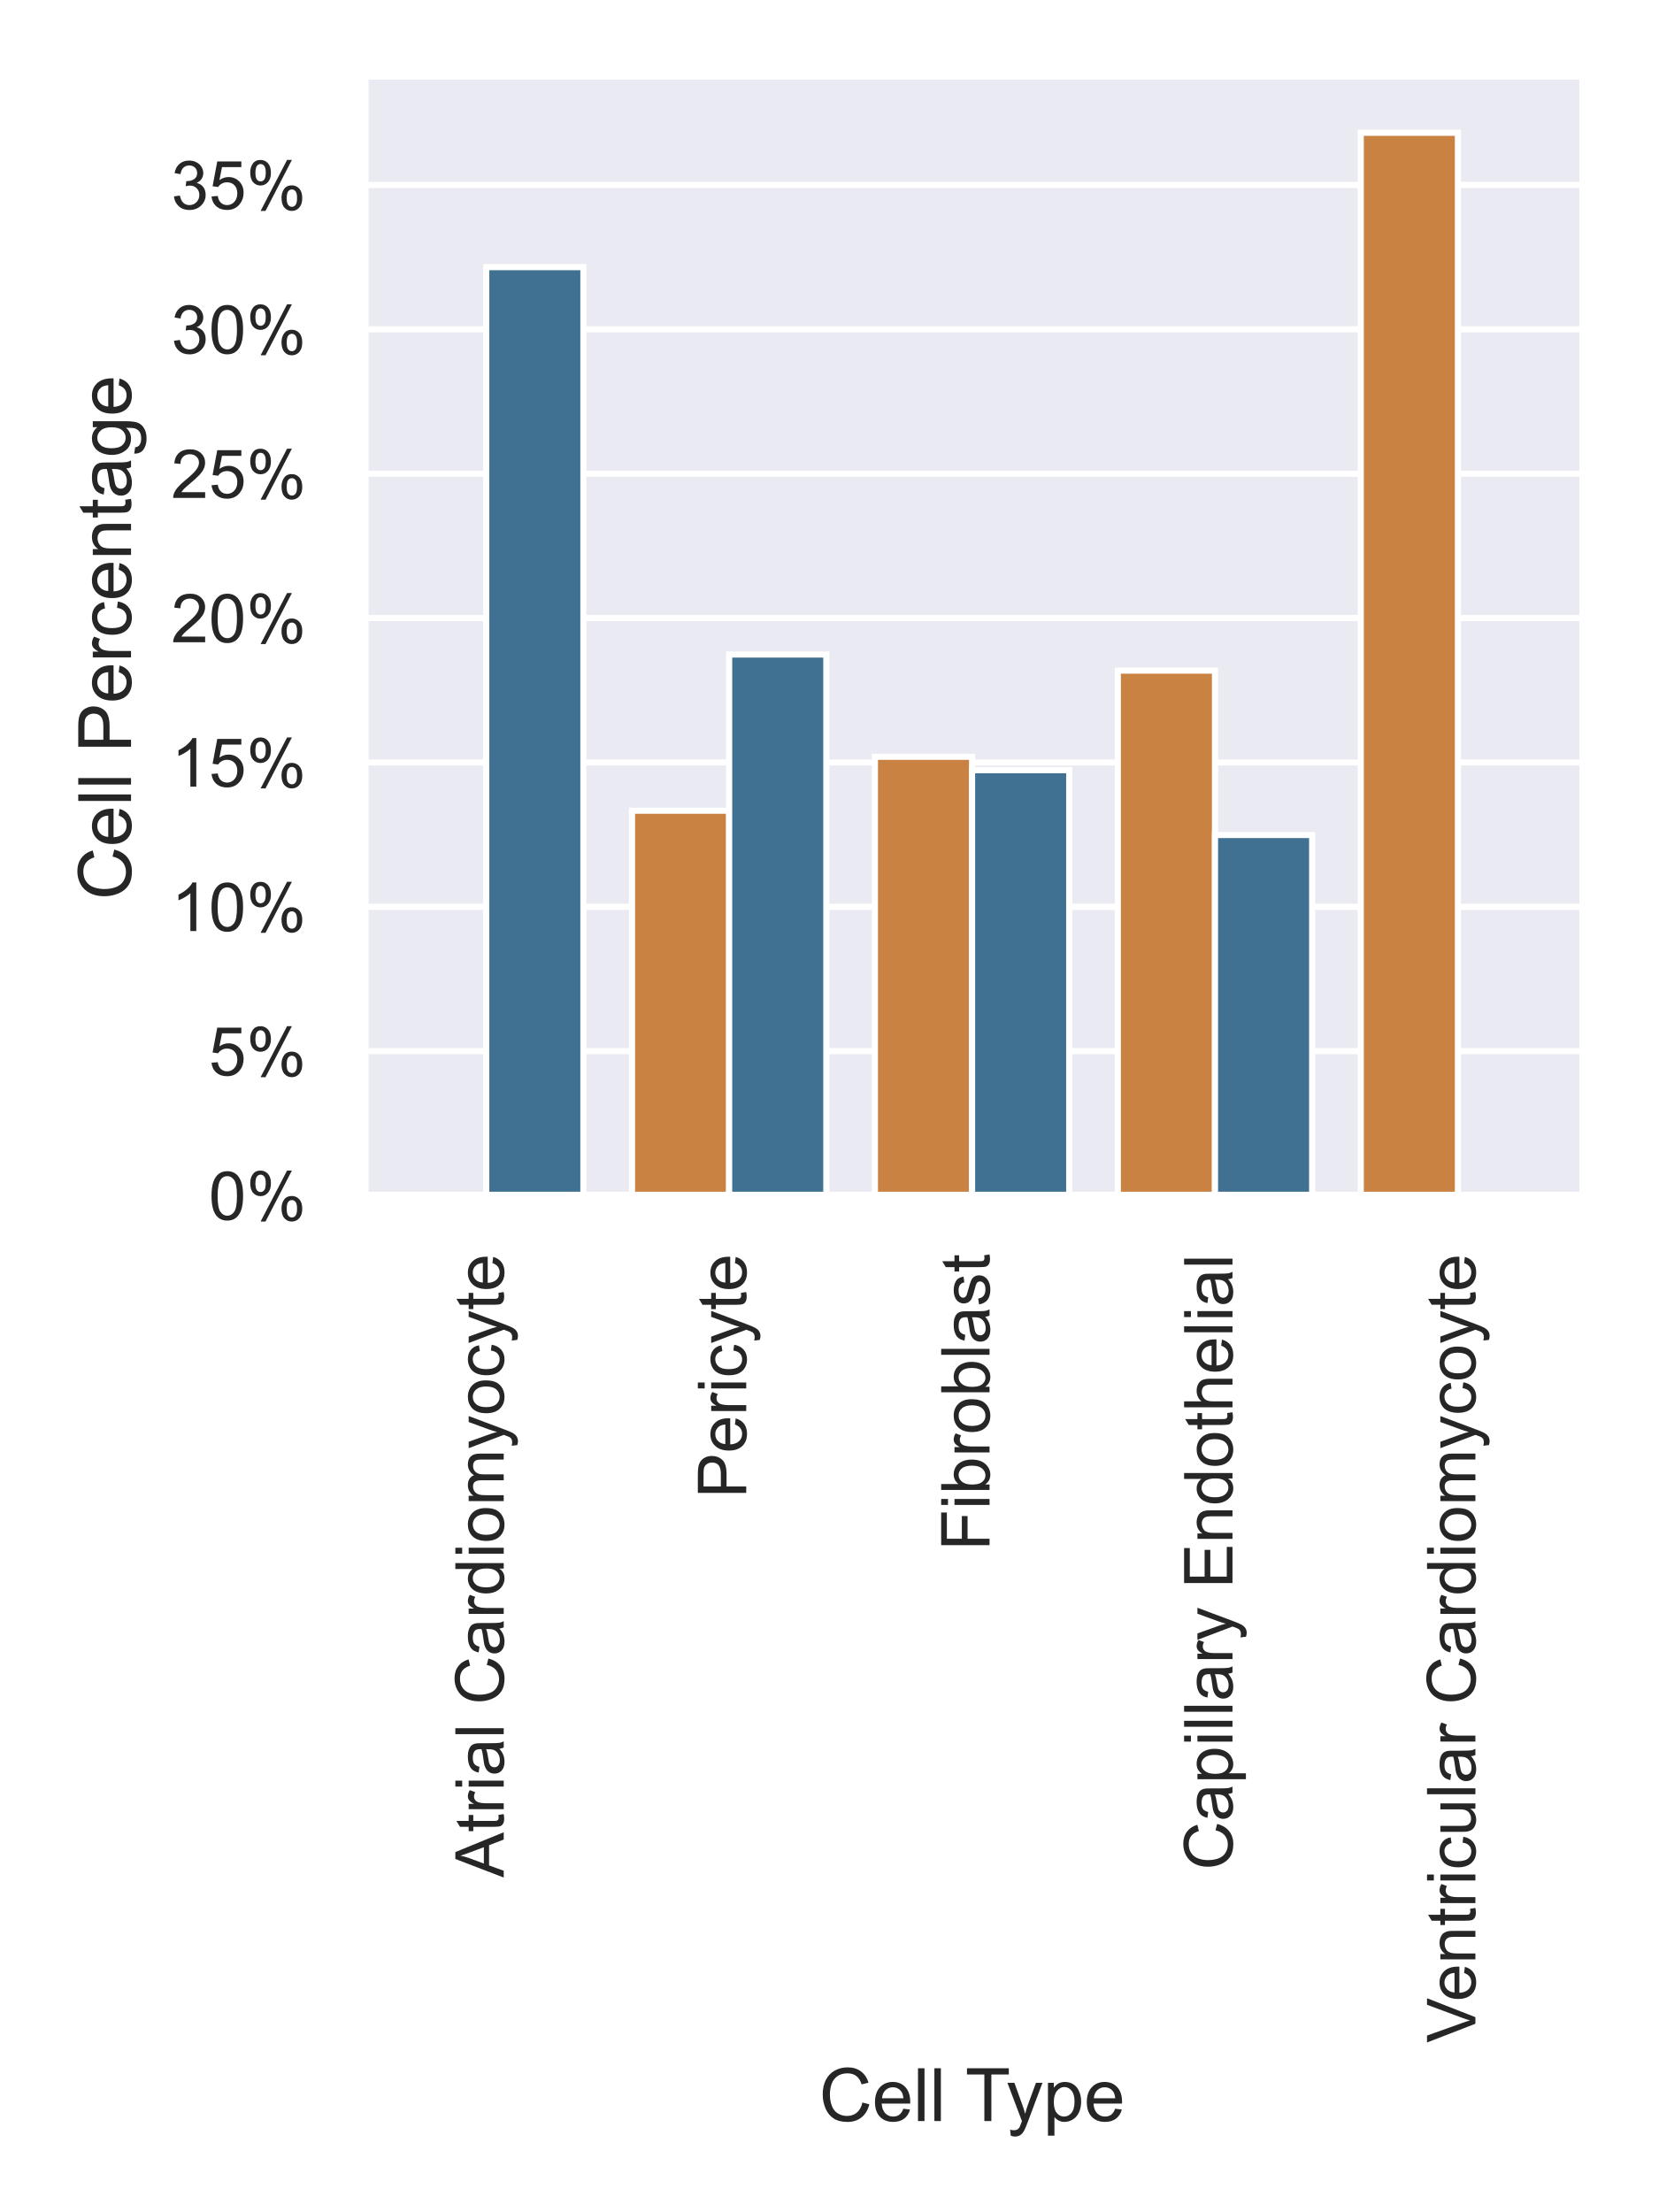
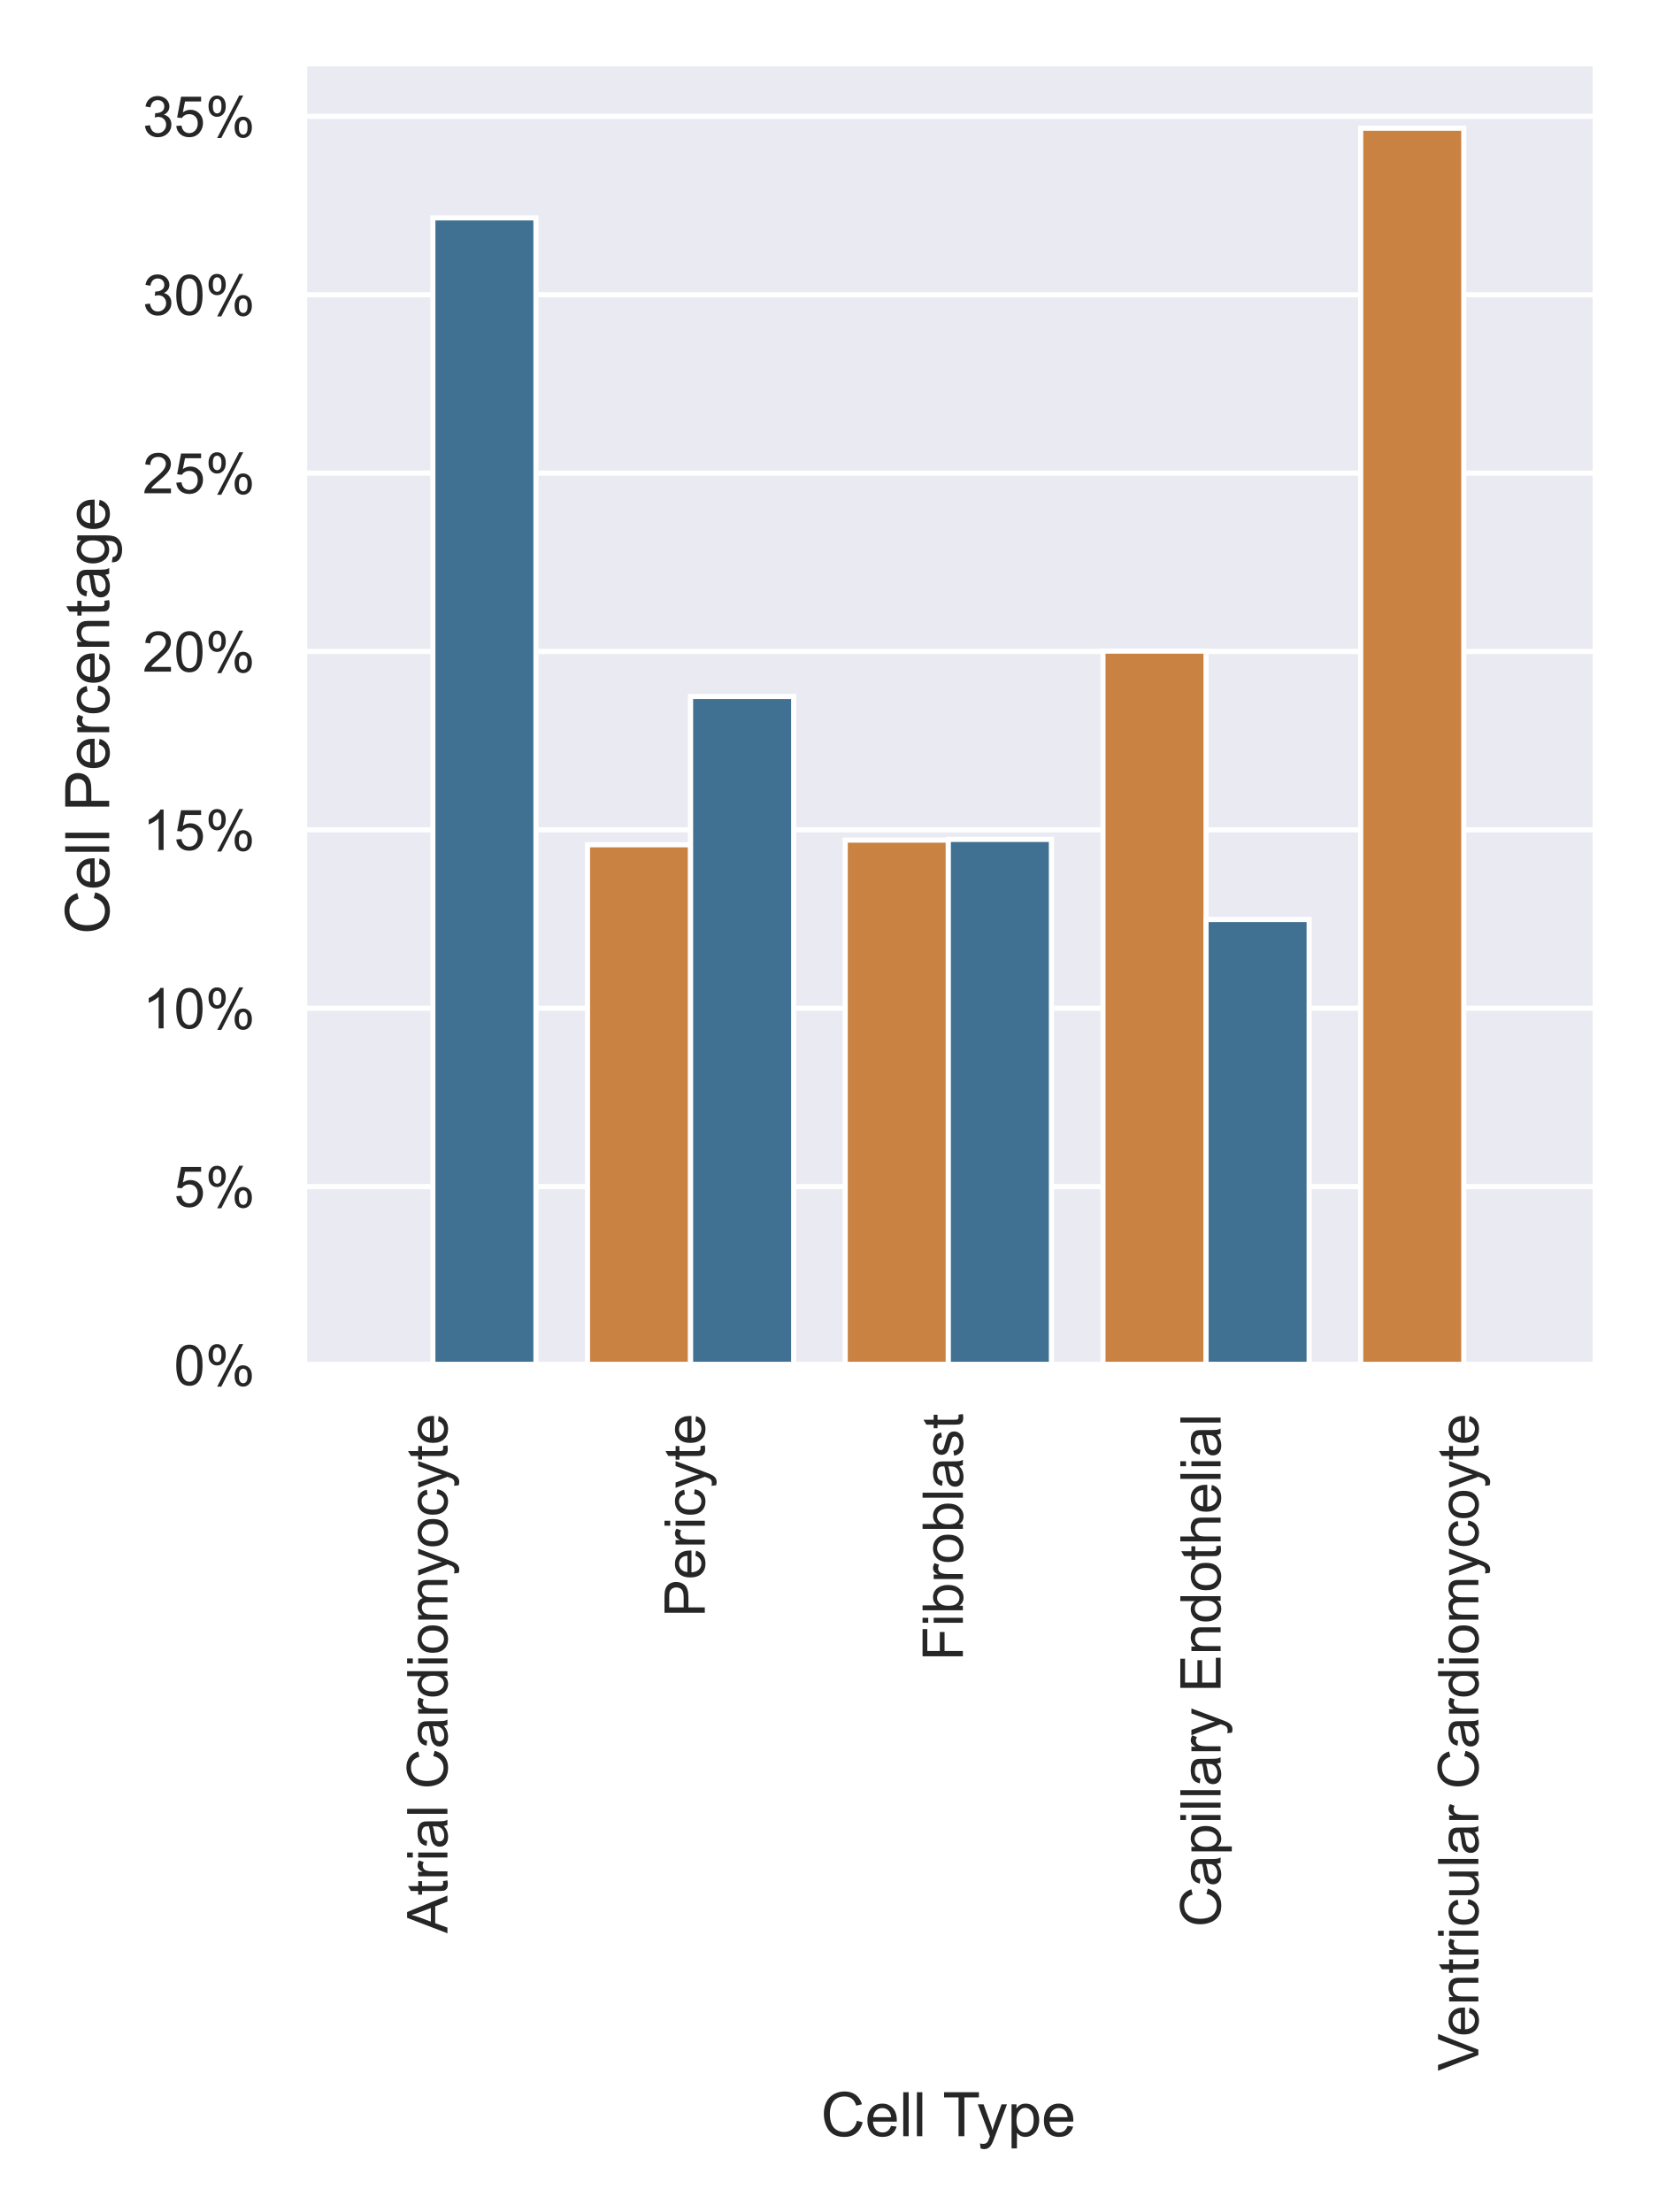
- <svg xmlns="http://www.w3.org/2000/svg" xmlns:xlink="http://www.w3.org/1999/xlink" width="270pt" height="360pt" viewBox="0 0 270 360" version="1.1">
+ <svg xmlns="http://www.w3.org/2000/svg" xmlns:xlink="http://www.w3.org/1999/xlink" width="324pt" height="432pt" viewBox="0 0 324 432" version="1.1">
  <defs>
    <style type="text/css">*{stroke-linejoin: round; stroke-linecap: butt}</style>
  </defs>
  <g id="figure_1">
    <g id="patch_1">
-       <path d="M 0 360  L 270 360  L 270 0  L 0 0  z " style="fill: #ffffff" />
+       <path d="M 0 432  L 324 432  L 324 0  L 0 0  z " style="fill: #ffffff" />
    </g>
    <g id="axes_1">
      <g id="patch_2">
-         <path d="M 59.366 194.58  L 257.04 194.58  L 257.04 12.96  L 59.366 12.96  z " style="fill: #eaeaf2" />
+         <path d="M 59.366 266.58  L 311.04 266.58  L 311.04 12.96  L 59.366 12.96  z " style="fill: #eaeaf2" />
      </g>
      <g id="matplotlib.axis_1">
        <g id="xtick_1">
          <g id="text_1">
-             <g style="fill: #262626" transform="translate(81.97988 305.5516) rotate(-90) scale(0.11 -0.11)">
+             <g style="fill: #262626" transform="translate(87.37987 377.5516) rotate(-90) scale(0.11 -0.11)">
              <defs>
                <path id="ArialMT-41" d="M -9 0  L 1750 4581  L 2403 4581  L 4278 0  L 3588 0  L 3053 1388  L 1138 1388  L 634 0  L -9 0  z M 1313 1881  L 2866 1881  L 2388 3150  Q 2169 3728 2063 4100  Q 1975 3659 1816 3225  L 1313 1881  z " transform="scale(0.015625)" />
                <path id="ArialMT-74" d="M 1650 503  L 1731 6  Q 1494 -44 1306 -44  Q 1000 -44 831 53  Q 663 150 594 308  Q 525 466 525 972  L 525 2881  L 113 2881  L 113 3319  L 525 3319  L 525 4141  L 1084 4478  L 1084 3319  L 1650 3319  L 1650 2881  L 1084 2881  L 1084 941  Q 1084 700 1114 631  Q 1144 563 1211 522  Q 1278 481 1403 481  Q 1497 481 1650 503  z " transform="scale(0.015625)" />
                <path id="ArialMT-72" d="M 416 0  L 416 3319  L 922 3319  L 922 2816  Q 1116 3169 1280 3281  Q 1444 3394 1641 3394  Q 1925 3394 2219 3213  L 2025 2691  Q 1819 2813 1613 2813  Q 1428 2813 1281 2702  Q 1134 2591 1072 2394  Q 978 2094 978 1738  L 978 0  L 416 0  z " transform="scale(0.015625)" />
                <path id="ArialMT-69" d="M 425 3934  L 425 4581  L 988 4581  L 988 3934  L 425 3934  z M 425 0  L 425 3319  L 988 3319  L 988 0  L 425 0  z " transform="scale(0.015625)" />
                <path id="ArialMT-61" d="M 2588 409  Q 2275 144 1986 34  Q 1697 -75 1366 -75  Q 819 -75 525 192  Q 231 459 231 875  Q 231 1119 342 1320  Q 453 1522 633 1644  Q 813 1766 1038 1828  Q 1203 1872 1538 1913  Q 2219 1994 2541 2106  Q 2544 2222 2544 2253  Q 2544 2597 2384 2738  Q 2169 2928 1744 2928  Q 1347 2928 1158 2789  Q 969 2650 878 2297  L 328 2372  Q 403 2725 575 2942  Q 747 3159 1072 3276  Q 1397 3394 1825 3394  Q 2250 3394 2515 3294  Q 2781 3194 2906 3042  Q 3031 2891 3081 2659  Q 3109 2516 3109 2141  L 3109 1391  Q 3109 606 3145 398  Q 3181 191 3288 0  L 2700 0  Q 2613 175 2588 409  z M 2541 1666  Q 2234 1541 1622 1453  Q 1275 1403 1131 1340  Q 988 1278 909 1158  Q 831 1038 831 891  Q 831 666 1001 516  Q 1172 366 1500 366  Q 1825 366 2078 508  Q 2331 650 2450 897  Q 2541 1088 2541 1459  L 2541 1666  z " transform="scale(0.015625)" />
                <path id="ArialMT-6c" d="M 409 0  L 409 4581  L 972 4581  L 972 0  L 409 0  z " transform="scale(0.015625)" />
                <path id="ArialMT-20" transform="scale(0.015625)" />
                <path id="ArialMT-43" d="M 3763 1606  L 4369 1453  Q 4178 706 3683 314  Q 3188 -78 2472 -78  Q 1731 -78 1267 223  Q 803 525 561 1097  Q 319 1669 319 2325  Q 319 3041 592 3573  Q 866 4106 1370 4382  Q 1875 4659 2481 4659  Q 3169 4659 3637 4309  Q 4106 3959 4291 3325  L 3694 3184  Q 3534 3684 3231 3912  Q 2928 4141 2469 4141  Q 1941 4141 1586 3887  Q 1231 3634 1087 3207  Q 944 2781 944 2328  Q 944 1744 1114 1308  Q 1284 872 1643 656  Q 2003 441 2422 441  Q 2931 441 3284 734  Q 3638 1028 3763 1606  z " transform="scale(0.015625)" />
                <path id="ArialMT-64" d="M 2575 0  L 2575 419  Q 2259 -75 1647 -75  Q 1250 -75 917 144  Q 584 363 401 755  Q 219 1147 219 1656  Q 219 2153 384 2558  Q 550 2963 881 3178  Q 1213 3394 1622 3394  Q 1922 3394 2156 3267  Q 2391 3141 2538 2938  L 2538 4581  L 3097 4581  L 3097 0  L 2575 0  z M 797 1656  Q 797 1019 1065 703  Q 1334 388 1700 388  Q 2069 388 2326 689  Q 2584 991 2584 1609  Q 2584 2291 2321 2609  Q 2059 2928 1675 2928  Q 1300 2928 1048 2622  Q 797 2316 797 1656  z " transform="scale(0.015625)" />
                <path id="ArialMT-6f" d="M 213 1659  Q 213 2581 725 3025  Q 1153 3394 1769 3394  Q 2453 3394 2887 2945  Q 3322 2497 3322 1706  Q 3322 1066 3130 698  Q 2938 331 2570 128  Q 2203 -75 1769 -75  Q 1072 -75 642 372  Q 213 819 213 1659  z M 791 1659  Q 791 1022 1069 705  Q 1347 388 1769 388  Q 2188 388 2466 706  Q 2744 1025 2744 1678  Q 2744 2294 2464 2611  Q 2184 2928 1769 2928  Q 1347 2928 1069 2612  Q 791 2297 791 1659  z " transform="scale(0.015625)" />
                <path id="ArialMT-6d" d="M 422 0  L 422 3319  L 925 3319  L 925 2853  Q 1081 3097 1340 3245  Q 1600 3394 1931 3394  Q 2300 3394 2536 3241  Q 2772 3088 2869 2813  Q 3263 3394 3894 3394  Q 4388 3394 4653 3120  Q 4919 2847 4919 2278  L 4919 0  L 4359 0  L 4359 2091  Q 4359 2428 4304 2576  Q 4250 2725 4106 2815  Q 3963 2906 3769 2906  Q 3419 2906 3187 2673  Q 2956 2441 2956 1928  L 2956 0  L 2394 0  L 2394 2156  Q 2394 2531 2256 2718  Q 2119 2906 1806 2906  Q 1569 2906 1367 2781  Q 1166 2656 1075 2415  Q 984 2175 984 1722  L 984 0  L 422 0  z " transform="scale(0.015625)" />
                <path id="ArialMT-79" d="M 397 -1278  L 334 -750  Q 519 -800 656 -800  Q 844 -800 956 -737  Q 1069 -675 1141 -563  Q 1194 -478 1313 -144  Q 1328 -97 1363 -6  L 103 3319  L 709 3319  L 1400 1397  Q 1534 1031 1641 628  Q 1738 1016 1872 1384  L 2581 3319  L 3144 3319  L 1881 -56  Q 1678 -603 1566 -809  Q 1416 -1088 1222 -1217  Q 1028 -1347 759 -1347  Q 597 -1347 397 -1278  z " transform="scale(0.015625)" />
                <path id="ArialMT-63" d="M 2588 1216  L 3141 1144  Q 3050 572 2676 248  Q 2303 -75 1759 -75  Q 1078 -75 664 370  Q 250 816 250 1647  Q 250 2184 428 2587  Q 606 2991 970 3192  Q 1334 3394 1763 3394  Q 2303 3394 2647 3120  Q 2991 2847 3088 2344  L 2541 2259  Q 2463 2594 2264 2762  Q 2066 2931 1784 2931  Q 1359 2931 1093 2626  Q 828 2322 828 1663  Q 828 994 1084 691  Q 1341 388 1753 388  Q 2084 388 2306 591  Q 2528 794 2588 1216  z " transform="scale(0.015625)" />
                <path id="ArialMT-65" d="M 2694 1069  L 3275 997  Q 3138 488 2766 206  Q 2394 -75 1816 -75  Q 1088 -75 661 373  Q 234 822 234 1631  Q 234 2469 665 2931  Q 1097 3394 1784 3394  Q 2450 3394 2872 2941  Q 3294 2488 3294 1666  Q 3294 1616 3291 1516  L 816 1516  Q 847 969 1125 678  Q 1403 388 1819 388  Q 2128 388 2347 550  Q 2566 713 2694 1069  z M 847 1978  L 2700 1978  Q 2663 2397 2488 2606  Q 2219 2931 1791 2931  Q 1403 2931 1139 2672  Q 875 2413 847 1978  z " transform="scale(0.015625)" />
              </defs>
              <use xlink:href="#ArialMT-41" />
              <use xlink:href="#ArialMT-74" x="66.699" />
              <use xlink:href="#ArialMT-72" x="94.482" />
              <use xlink:href="#ArialMT-69" x="127.783" />
              <use xlink:href="#ArialMT-61" x="150" />
              <use xlink:href="#ArialMT-6c" x="205.615" />
              <use xlink:href="#ArialMT-20" x="227.832" />
              <use xlink:href="#ArialMT-43" x="255.615" />
              <use xlink:href="#ArialMT-61" x="327.832" />
              <use xlink:href="#ArialMT-72" x="383.447" />
              <use xlink:href="#ArialMT-64" x="416.748" />
              <use xlink:href="#ArialMT-69" x="472.363" />
              <use xlink:href="#ArialMT-6f" x="494.58" />
              <use xlink:href="#ArialMT-6d" x="550.195" />
              <use xlink:href="#ArialMT-79" x="633.496" />
              <use xlink:href="#ArialMT-6f" x="683.496" />
              <use xlink:href="#ArialMT-63" x="739.111" />
              <use xlink:href="#ArialMT-79" x="789.111" />
              <use xlink:href="#ArialMT-74" x="839.111" />
              <use xlink:href="#ArialMT-65" x="866.895" />
            </g>
          </g>
        </g>
        <g id="xtick_2">
          <g id="text_2">
-             <g style="fill: #262626" transform="translate(121.4476 243.8141) rotate(-90) scale(0.11 -0.11)">
+             <g style="fill: #262626" transform="translate(137.6476 315.8141) rotate(-90) scale(0.11 -0.11)">
              <defs>
                <path id="ArialMT-50" d="M 494 0  L 494 4581  L 2222 4581  Q 2678 4581 2919 4538  Q 3256 4481 3484 4323  Q 3713 4166 3852 3881  Q 3991 3597 3991 3256  Q 3991 2672 3619 2267  Q 3247 1863 2275 1863  L 1100 1863  L 1100 0  L 494 0  z M 1100 2403  L 2284 2403  Q 2872 2403 3119 2622  Q 3366 2841 3366 3238  Q 3366 3525 3220 3729  Q 3075 3934 2838 4000  Q 2684 4041 2272 4041  L 1100 4041  L 1100 2403  z " transform="scale(0.015625)" />
              </defs>
              <use xlink:href="#ArialMT-50" />
              <use xlink:href="#ArialMT-65" x="66.699" />
              <use xlink:href="#ArialMT-72" x="122.314" />
              <use xlink:href="#ArialMT-69" x="155.615" />
              <use xlink:href="#ArialMT-63" x="177.832" />
              <use xlink:href="#ArialMT-79" x="227.832" />
              <use xlink:href="#ArialMT-74" x="277.832" />
              <use xlink:href="#ArialMT-65" x="305.615" />
            </g>
          </g>
        </g>
        <g id="xtick_3">
          <g id="text_3">
-             <g style="fill: #262626" transform="translate(161.0468 252.3734) rotate(-90) scale(0.11 -0.11)">
+             <g style="fill: #262626" transform="translate(188.0468 324.3734) rotate(-90) scale(0.11 -0.11)">
              <defs>
                <path id="ArialMT-46" d="M 525 0  L 525 4581  L 3616 4581  L 3616 4041  L 1131 4041  L 1131 2622  L 3281 2622  L 3281 2081  L 1131 2081  L 1131 0  L 525 0  z " transform="scale(0.015625)" />
                <path id="ArialMT-62" d="M 941 0  L 419 0  L 419 4581  L 981 4581  L 981 2947  Q 1338 3394 1891 3394  Q 2197 3394 2470 3270  Q 2744 3147 2920 2923  Q 3097 2700 3197 2384  Q 3297 2069 3297 1709  Q 3297 856 2875 390  Q 2453 -75 1863 -75  Q 1275 -75 941 416  L 941 0  z M 934 1684  Q 934 1088 1097 822  Q 1363 388 1816 388  Q 2184 388 2453 708  Q 2722 1028 2722 1663  Q 2722 2313 2464 2622  Q 2206 2931 1841 2931  Q 1472 2931 1203 2611  Q 934 2291 934 1684  z " transform="scale(0.015625)" />
                <path id="ArialMT-73" d="M 197 991  L 753 1078  Q 800 744 1014 566  Q 1228 388 1613 388  Q 2000 388 2187 545  Q 2375 703 2375 916  Q 2375 1106 2209 1216  Q 2094 1291 1634 1406  Q 1016 1563 777 1677  Q 538 1791 414 1992  Q 291 2194 291 2438  Q 291 2659 392 2848  Q 494 3038 669 3163  Q 800 3259 1026 3326  Q 1253 3394 1513 3394  Q 1903 3394 2198 3281  Q 2494 3169 2634 2976  Q 2775 2784 2828 2463  L 2278 2388  Q 2241 2644 2061 2787  Q 1881 2931 1553 2931  Q 1166 2931 1000 2803  Q 834 2675 834 2503  Q 834 2394 903 2306  Q 972 2216 1119 2156  Q 1203 2125 1616 2013  Q 2213 1853 2448 1751  Q 2684 1650 2818 1456  Q 2953 1263 2953 975  Q 2953 694 2789 445  Q 2625 197 2315 61  Q 2006 -75 1616 -75  Q 969 -75 630 194  Q 291 463 197 991  z " transform="scale(0.015625)" />
              </defs>
              <use xlink:href="#ArialMT-46" />
              <use xlink:href="#ArialMT-69" x="61.084" />
              <use xlink:href="#ArialMT-62" x="83.301" />
              <use xlink:href="#ArialMT-72" x="138.916" />
              <use xlink:href="#ArialMT-6f" x="172.217" />
              <use xlink:href="#ArialMT-62" x="227.832" />
              <use xlink:href="#ArialMT-6c" x="283.447" />
              <use xlink:href="#ArialMT-61" x="305.664" />
              <use xlink:href="#ArialMT-73" x="361.279" />
              <use xlink:href="#ArialMT-74" x="411.279" />
            </g>
          </g>
        </g>
        <g id="xtick_4">
          <g id="text_4">
-             <g style="fill: #262626" transform="translate(200.5841 304.3536) rotate(-90) scale(0.11 -0.11)">
+             <g style="fill: #262626" transform="translate(238.3841 376.3536) rotate(-90) scale(0.11 -0.11)">
              <defs>
                <path id="ArialMT-70" d="M 422 -1272  L 422 3319  L 934 3319  L 934 2888  Q 1116 3141 1344 3267  Q 1572 3394 1897 3394  Q 2322 3394 2647 3175  Q 2972 2956 3137 2557  Q 3303 2159 3303 1684  Q 3303 1175 3120 767  Q 2938 359 2589 142  Q 2241 -75 1856 -75  Q 1575 -75 1351 44  Q 1128 163 984 344  L 984 -1272  L 422 -1272  z M 931 1641  Q 931 1000 1190 694  Q 1450 388 1819 388  Q 2194 388 2461 705  Q 2728 1022 2728 1688  Q 2728 2322 2467 2637  Q 2206 2953 1844 2953  Q 1484 2953 1207 2617  Q 931 2281 931 1641  z " transform="scale(0.015625)" />
                <path id="ArialMT-45" d="M 506 0  L 506 4581  L 3819 4581  L 3819 4041  L 1113 4041  L 1113 2638  L 3647 2638  L 3647 2100  L 1113 2100  L 1113 541  L 3925 541  L 3925 0  L 506 0  z " transform="scale(0.015625)" />
                <path id="ArialMT-6e" d="M 422 0  L 422 3319  L 928 3319  L 928 2847  Q 1294 3394 1984 3394  Q 2284 3394 2536 3286  Q 2788 3178 2913 3003  Q 3038 2828 3088 2588  Q 3119 2431 3119 2041  L 3119 0  L 2556 0  L 2556 2019  Q 2556 2363 2490 2533  Q 2425 2703 2258 2804  Q 2091 2906 1866 2906  Q 1506 2906 1245 2678  Q 984 2450 984 1813  L 984 0  L 422 0  z " transform="scale(0.015625)" />
                <path id="ArialMT-68" d="M 422 0  L 422 4581  L 984 4581  L 984 2938  Q 1378 3394 1978 3394  Q 2347 3394 2619 3248  Q 2891 3103 3008 2847  Q 3125 2591 3125 2103  L 3125 0  L 2563 0  L 2563 2103  Q 2563 2525 2380 2717  Q 2197 2909 1863 2909  Q 1613 2909 1392 2779  Q 1172 2650 1078 2428  Q 984 2206 984 1816  L 984 0  L 422 0  z " transform="scale(0.015625)" />
              </defs>
              <use xlink:href="#ArialMT-43" />
              <use xlink:href="#ArialMT-61" x="72.217" />
              <use xlink:href="#ArialMT-70" x="127.832" />
              <use xlink:href="#ArialMT-69" x="183.447" />
              <use xlink:href="#ArialMT-6c" x="205.664" />
              <use xlink:href="#ArialMT-6c" x="227.881" />
              <use xlink:href="#ArialMT-61" x="250.098" />
              <use xlink:href="#ArialMT-72" x="305.713" />
              <use xlink:href="#ArialMT-79" x="339.014" />
              <use xlink:href="#ArialMT-20" x="389.014" />
              <use xlink:href="#ArialMT-45" x="416.797" />
              <use xlink:href="#ArialMT-6e" x="483.496" />
              <use xlink:href="#ArialMT-64" x="539.111" />
              <use xlink:href="#ArialMT-6f" x="594.727" />
              <use xlink:href="#ArialMT-74" x="650.342" />
              <use xlink:href="#ArialMT-68" x="678.125" />
              <use xlink:href="#ArialMT-65" x="733.74" />
              <use xlink:href="#ArialMT-6c" x="789.355" />
              <use xlink:href="#ArialMT-69" x="811.572" />
              <use xlink:href="#ArialMT-61" x="833.789" />
              <use xlink:href="#ArialMT-6c" x="889.404" />
            </g>
          </g>
        </g>
        <g id="xtick_5">
          <g id="text_5">
-             <g style="fill: #262626" transform="translate(240.1189 332.4603) rotate(-90) scale(0.11 -0.11)">
+             <g style="fill: #262626" transform="translate(288.7189 404.4603) rotate(-90) scale(0.11 -0.11)">
              <defs>
                <path id="ArialMT-56" d="M 1803 0  L 28 4581  L 684 4581  L 1875 1253  Q 2019 853 2116 503  Q 2222 878 2363 1253  L 3600 4581  L 4219 4581  L 2425 0  L 1803 0  z " transform="scale(0.015625)" />
                <path id="ArialMT-75" d="M 2597 0  L 2597 488  Q 2209 -75 1544 -75  Q 1250 -75 995 37  Q 741 150 617 320  Q 494 491 444 738  Q 409 903 409 1263  L 409 3319  L 972 3319  L 972 1478  Q 972 1038 1006 884  Q 1059 663 1231 536  Q 1403 409 1656 409  Q 1909 409 2131 539  Q 2353 669 2445 892  Q 2538 1116 2538 1541  L 2538 3319  L 3100 3319  L 3100 0  L 2597 0  z " transform="scale(0.015625)" />
              </defs>
              <use xlink:href="#ArialMT-56" />
              <use xlink:href="#ArialMT-65" x="61.199" />
              <use xlink:href="#ArialMT-6e" x="116.814" />
              <use xlink:href="#ArialMT-74" x="172.43" />
              <use xlink:href="#ArialMT-72" x="200.213" />
              <use xlink:href="#ArialMT-69" x="233.514" />
              <use xlink:href="#ArialMT-63" x="255.73" />
              <use xlink:href="#ArialMT-75" x="305.73" />
              <use xlink:href="#ArialMT-6c" x="361.346" />
              <use xlink:href="#ArialMT-61" x="383.562" />
              <use xlink:href="#ArialMT-72" x="439.178" />
              <use xlink:href="#ArialMT-20" x="472.479" />
              <use xlink:href="#ArialMT-43" x="500.262" />
              <use xlink:href="#ArialMT-61" x="572.479" />
              <use xlink:href="#ArialMT-72" x="628.094" />
              <use xlink:href="#ArialMT-64" x="661.395" />
              <use xlink:href="#ArialMT-69" x="717.01" />
              <use xlink:href="#ArialMT-6f" x="739.227" />
              <use xlink:href="#ArialMT-6d" x="794.842" />
              <use xlink:href="#ArialMT-79" x="878.143" />
              <use xlink:href="#ArialMT-63" x="928.143" />
              <use xlink:href="#ArialMT-6f" x="978.143" />
              <use xlink:href="#ArialMT-79" x="1033.758" />
              <use xlink:href="#ArialMT-74" x="1083.758" />
              <use xlink:href="#ArialMT-65" x="1111.541" />
            </g>
          </g>
        </g>
        <g id="text_6">
-           <g style="fill: #262626" transform="translate(133.2975 345.1959) scale(0.12 -0.12)">
+           <g style="fill: #262626" transform="translate(160.2975 417.1959) scale(0.12 -0.12)">
            <defs>
              <path id="ArialMT-54" d="M 1659 0  L 1659 4041  L 150 4041  L 150 4581  L 3781 4581  L 3781 4041  L 2266 4041  L 2266 0  L 1659 0  z " transform="scale(0.015625)" />
            </defs>
            <use xlink:href="#ArialMT-43" />
            <use xlink:href="#ArialMT-65" x="72.217" />
            <use xlink:href="#ArialMT-6c" x="127.832" />
            <use xlink:href="#ArialMT-6c" x="150.049" />
            <use xlink:href="#ArialMT-20" x="172.266" />
            <use xlink:href="#ArialMT-54" x="198.299" />
            <use xlink:href="#ArialMT-79" x="253.883" />
            <use xlink:href="#ArialMT-70" x="303.883" />
            <use xlink:href="#ArialMT-65" x="359.498" />
          </g>
        </g>
      </g>
      <g id="matplotlib.axis_2">
        <g id="ytick_1">
          <g id="line2d_1">
-             <path d="M 59.366 194.58  L 257.04 194.58  " clip-path="url(#paf8682ed7a)" style="fill: none; stroke: #ffffff; stroke-linecap: round" />
+             <path d="M 59.366 266.58  L 311.04 266.58  " clip-path="url(#pc181dea964)" style="fill: none; stroke: #ffffff; stroke-linecap: round" />
          </g>
          <g id="text_7">
-             <g style="fill: #262626" transform="translate(33.96781 198.5168) scale(0.11 -0.11)">
+             <g style="fill: #262626" transform="translate(33.96781 270.5168) scale(0.11 -0.11)">
              <defs>
                <path id="ArialMT-30" d="M 266 2259  Q 266 3072 433 3567  Q 600 4063 929 4331  Q 1259 4600 1759 4600  Q 2128 4600 2406 4451  Q 2684 4303 2865 4023  Q 3047 3744 3150 3342  Q 3253 2941 3253 2259  Q 3253 1453 3087 958  Q 2922 463 2592 192  Q 2263 -78 1759 -78  Q 1097 -78 719 397  Q 266 969 266 2259  z M 844 2259  Q 844 1131 1108 757  Q 1372 384 1759 384  Q 2147 384 2411 759  Q 2675 1134 2675 2259  Q 2675 3391 2411 3762  Q 2147 4134 1753 4134  Q 1366 4134 1134 3806  Q 844 3388 844 2259  z " transform="scale(0.015625)" />
                <path id="ArialMT-25" d="M 372 3481  Q 372 3972 619 4315  Q 866 4659 1334 4659  Q 1766 4659 2048 4351  Q 2331 4044 2331 3447  Q 2331 2866 2045 2552  Q 1759 2238 1341 2238  Q 925 2238 648 2547  Q 372 2856 372 3481  z M 1350 4272  Q 1141 4272 1002 4090  Q 863 3909 863 3425  Q 863 2984 1003 2804  Q 1144 2625 1350 2625  Q 1563 2625 1702 2806  Q 1841 2988 1841 3469  Q 1841 3913 1700 4092  Q 1559 4272 1350 4272  z M 1353 -169  L 3859 4659  L 4316 4659  L 1819 -169  L 1353 -169  z M 3334 1075  Q 3334 1569 3581 1911  Q 3828 2253 4300 2253  Q 4731 2253 5014 1945  Q 5297 1638 5297 1041  Q 5297 459 5011 145  Q 4725 -169 4303 -169  Q 3888 -169 3611 142  Q 3334 453 3334 1075  z M 4316 1866  Q 4103 1866 3964 1684  Q 3825 1503 3825 1019  Q 3825 581 3965 400  Q 4106 219 4313 219  Q 4528 219 4667 400  Q 4806 581 4806 1063  Q 4806 1506 4665 1686  Q 4525 1866 4316 1866  z " transform="scale(0.015625)" />
              </defs>
              <use xlink:href="#ArialMT-30" />
              <use xlink:href="#ArialMT-25" x="55.615" />
            </g>
          </g>
        </g>
        <g id="ytick_2">
          <g id="line2d_2">
-             <path d="M 59.366 171.083  L 257.04 171.083  " clip-path="url(#paf8682ed7a)" style="fill: none; stroke: #ffffff; stroke-linecap: round" />
+             <path d="M 59.366 231.744  L 311.04 231.744  " clip-path="url(#pc181dea964)" style="fill: none; stroke: #ffffff; stroke-linecap: round" />
          </g>
          <g id="text_8">
-             <g style="fill: #262626" transform="translate(33.96781 175.0198) scale(0.11 -0.11)">
+             <g style="fill: #262626" transform="translate(33.96781 235.6804) scale(0.11 -0.11)">
              <defs>
                <path id="ArialMT-35" d="M 266 1200  L 856 1250  Q 922 819 1161 601  Q 1400 384 1738 384  Q 2144 384 2425 690  Q 2706 997 2706 1503  Q 2706 1984 2436 2262  Q 2166 2541 1728 2541  Q 1456 2541 1237 2417  Q 1019 2294 894 2097  L 366 2166  L 809 4519  L 3088 4519  L 3088 3981  L 1259 3981  L 1013 2750  Q 1425 3038 1878 3038  Q 2478 3038 2890 2622  Q 3303 2206 3303 1553  Q 3303 931 2941 478  Q 2500 -78 1738 -78  Q 1113 -78 717 272  Q 322 622 266 1200  z " transform="scale(0.015625)" />
              </defs>
              <use xlink:href="#ArialMT-35" />
              <use xlink:href="#ArialMT-25" x="55.615" />
            </g>
          </g>
        </g>
        <g id="ytick_3">
          <g id="line2d_3">
-             <path d="M 59.366 147.586  L 257.04 147.586  " clip-path="url(#paf8682ed7a)" style="fill: none; stroke: #ffffff; stroke-linecap: round" />
+             <path d="M 59.366 196.907  L 311.04 196.907  " clip-path="url(#pc181dea964)" style="fill: none; stroke: #ffffff; stroke-linecap: round" />
          </g>
          <g id="text_9">
-             <g style="fill: #262626" transform="translate(27.85078 151.5228) scale(0.11 -0.11)">
+             <g style="fill: #262626" transform="translate(27.85078 200.844) scale(0.11 -0.11)">
              <defs>
                <path id="ArialMT-31" d="M 2384 0  L 1822 0  L 1822 3584  Q 1619 3391 1289 3197  Q 959 3003 697 2906  L 697 3450  Q 1169 3672 1522 3987  Q 1875 4303 2022 4600  L 2384 4600  L 2384 0  z " transform="scale(0.015625)" />
              </defs>
              <use xlink:href="#ArialMT-31" />
              <use xlink:href="#ArialMT-30" x="55.615" />
              <use xlink:href="#ArialMT-25" x="111.23" />
            </g>
          </g>
        </g>
        <g id="ytick_4">
          <g id="line2d_4">
-             <path d="M 59.366 124.089  L 257.04 124.089  " clip-path="url(#paf8682ed7a)" style="fill: none; stroke: #ffffff; stroke-linecap: round" />
+             <path d="M 59.366 162.071  L 311.04 162.071  " clip-path="url(#pc181dea964)" style="fill: none; stroke: #ffffff; stroke-linecap: round" />
          </g>
          <g id="text_10">
-             <g style="fill: #262626" transform="translate(27.85078 128.0259) scale(0.11 -0.11)">
+             <g style="fill: #262626" transform="translate(27.85078 166.0075) scale(0.11 -0.11)">
              <use xlink:href="#ArialMT-31" />
              <use xlink:href="#ArialMT-35" x="55.615" />
              <use xlink:href="#ArialMT-25" x="111.23" />
            </g>
          </g>
        </g>
        <g id="ytick_5">
          <g id="line2d_5">
-             <path d="M 59.366 100.592  L 257.04 100.592  " clip-path="url(#paf8682ed7a)" style="fill: none; stroke: #ffffff; stroke-linecap: round" />
+             <path d="M 59.366 127.234  L 311.04 127.234  " clip-path="url(#pc181dea964)" style="fill: none; stroke: #ffffff; stroke-linecap: round" />
          </g>
          <g id="text_11">
-             <g style="fill: #262626" transform="translate(27.85078 104.5289) scale(0.11 -0.11)">
+             <g style="fill: #262626" transform="translate(27.85078 131.1711) scale(0.11 -0.11)">
              <defs>
                <path id="ArialMT-32" d="M 3222 541  L 3222 0  L 194 0  Q 188 203 259 391  Q 375 700 629 1000  Q 884 1300 1366 1694  Q 2113 2306 2375 2664  Q 2638 3022 2638 3341  Q 2638 3675 2398 3904  Q 2159 4134 1775 4134  Q 1369 4134 1125 3890  Q 881 3647 878 3216  L 300 3275  Q 359 3922 746 4261  Q 1134 4600 1788 4600  Q 2447 4600 2831 4234  Q 3216 3869 3216 3328  Q 3216 3053 3103 2787  Q 2991 2522 2730 2228  Q 2469 1934 1863 1422  Q 1356 997 1212 845  Q 1069 694 975 541  L 3222 541  z " transform="scale(0.015625)" />
              </defs>
              <use xlink:href="#ArialMT-32" />
              <use xlink:href="#ArialMT-30" x="55.615" />
              <use xlink:href="#ArialMT-25" x="111.23" />
            </g>
          </g>
        </g>
        <g id="ytick_6">
          <g id="line2d_6">
-             <path d="M 59.366 77.095  L 257.04 77.095  " clip-path="url(#paf8682ed7a)" style="fill: none; stroke: #ffffff; stroke-linecap: round" />
+             <path d="M 59.366 92.398  L 311.04 92.398  " clip-path="url(#pc181dea964)" style="fill: none; stroke: #ffffff; stroke-linecap: round" />
          </g>
          <g id="text_12">
-             <g style="fill: #262626" transform="translate(27.85078 81.03192) scale(0.11 -0.11)">
+             <g style="fill: #262626" transform="translate(27.85078 96.33469) scale(0.11 -0.11)">
              <use xlink:href="#ArialMT-32" />
              <use xlink:href="#ArialMT-35" x="55.615" />
              <use xlink:href="#ArialMT-25" x="111.23" />
            </g>
          </g>
        </g>
        <g id="ytick_7">
          <g id="line2d_7">
-             <path d="M 59.366 53.598  L 257.04 53.598  " clip-path="url(#paf8682ed7a)" style="fill: none; stroke: #ffffff; stroke-linecap: round" />
+             <path d="M 59.366 57.561  L 311.04 57.561  " clip-path="url(#pc181dea964)" style="fill: none; stroke: #ffffff; stroke-linecap: round" />
          </g>
          <g id="text_13">
-             <g style="fill: #262626" transform="translate(27.85078 57.53495) scale(0.11 -0.11)">
+             <g style="fill: #262626" transform="translate(27.85078 61.49827) scale(0.11 -0.11)">
              <defs>
                <path id="ArialMT-33" d="M 269 1209  L 831 1284  Q 928 806 1161 595  Q 1394 384 1728 384  Q 2125 384 2398 659  Q 2672 934 2672 1341  Q 2672 1728 2419 1979  Q 2166 2231 1775 2231  Q 1616 2231 1378 2169  L 1441 2663  Q 1497 2656 1531 2656  Q 1891 2656 2178 2843  Q 2466 3031 2466 3422  Q 2466 3731 2256 3934  Q 2047 4138 1716 4138  Q 1388 4138 1169 3931  Q 950 3725 888 3313  L 325 3413  Q 428 3978 793 4289  Q 1159 4600 1703 4600  Q 2078 4600 2393 4439  Q 2709 4278 2876 4000  Q 3044 3722 3044 3409  Q 3044 3113 2884 2869  Q 2725 2625 2413 2481  Q 2819 2388 3044 2092  Q 3269 1797 3269 1353  Q 3269 753 2831 336  Q 2394 -81 1725 -81  Q 1122 -81 723 278  Q 325 638 269 1209  z " transform="scale(0.015625)" />
              </defs>
              <use xlink:href="#ArialMT-33" />
              <use xlink:href="#ArialMT-30" x="55.615" />
              <use xlink:href="#ArialMT-25" x="111.23" />
            </g>
          </g>
        </g>
        <g id="ytick_8">
          <g id="line2d_8">
-             <path d="M 59.366 30.101  L 257.04 30.101  " clip-path="url(#paf8682ed7a)" style="fill: none; stroke: #ffffff; stroke-linecap: round" />
+             <path d="M 59.366 22.725  L 311.04 22.725  " clip-path="url(#pc181dea964)" style="fill: none; stroke: #ffffff; stroke-linecap: round" />
          </g>
          <g id="text_14">
-             <g style="fill: #262626" transform="translate(27.85078 34.03797) scale(0.11 -0.11)">
+             <g style="fill: #262626" transform="translate(27.85078 26.66184) scale(0.11 -0.11)">
              <use xlink:href="#ArialMT-33" />
              <use xlink:href="#ArialMT-35" x="55.615" />
              <use xlink:href="#ArialMT-25" x="111.23" />
            </g>
          </g>
        </g>
        <g id="text_15">
-           <g style="fill: #262626" transform="translate(21.32516 146.4591) rotate(-90) scale(0.12 -0.12)">
+           <g style="fill: #262626" transform="translate(21.32516 182.4591) rotate(-90) scale(0.12 -0.12)">
            <defs>
              <path id="ArialMT-67" d="M 319 -275  L 866 -356  Q 900 -609 1056 -725  Q 1266 -881 1628 -881  Q 2019 -881 2231 -725  Q 2444 -569 2519 -288  Q 2563 -116 2559 434  Q 2191 0 1641 0  Q 956 0 581 494  Q 206 988 206 1678  Q 206 2153 378 2554  Q 550 2956 876 3175  Q 1203 3394 1644 3394  Q 2231 3394 2613 2919  L 2613 3319  L 3131 3319  L 3131 450  Q 3131 -325 2973 -648  Q 2816 -972 2473 -1159  Q 2131 -1347 1631 -1347  Q 1038 -1347 672 -1080  Q 306 -813 319 -275  z M 784 1719  Q 784 1066 1043 766  Q 1303 466 1694 466  Q 2081 466 2343 764  Q 2606 1063 2606 1700  Q 2606 2309 2336 2618  Q 2066 2928 1684 2928  Q 1309 2928 1046 2623  Q 784 2319 784 1719  z " transform="scale(0.015625)" />
            </defs>
            <use xlink:href="#ArialMT-43" />
            <use xlink:href="#ArialMT-65" x="72.217" />
            <use xlink:href="#ArialMT-6c" x="127.832" />
            <use xlink:href="#ArialMT-6c" x="150.049" />
            <use xlink:href="#ArialMT-20" x="172.266" />
            <use xlink:href="#ArialMT-50" x="200.049" />
            <use xlink:href="#ArialMT-65" x="266.748" />
            <use xlink:href="#ArialMT-72" x="322.363" />
            <use xlink:href="#ArialMT-63" x="355.664" />
            <use xlink:href="#ArialMT-65" x="405.664" />
            <use xlink:href="#ArialMT-6e" x="461.279" />
            <use xlink:href="#ArialMT-74" x="516.895" />
            <use xlink:href="#ArialMT-61" x="544.678" />
            <use xlink:href="#ArialMT-67" x="600.293" />
            <use xlink:href="#ArialMT-65" x="655.908" />
          </g>
        </g>
      </g>
      <g id="patch_3">
-         <path d="M 102.854 194.58  L 118.668 194.58  L 118.668 131.939  L 102.854 131.939  z " clip-path="url(#paf8682ed7a)" style="fill: #ca8243; stroke: #ffffff; stroke-linejoin: miter" />
+         <path d="M 114.734 266.58  L 134.868 266.58  L 134.868 164.981  L 114.734 164.981  z " clip-path="url(#pc181dea964)" style="fill: #ca8243; stroke: #ffffff; stroke-linejoin: miter" />
      </g>
      <g id="patch_4">
-         <path d="M 142.389 194.58  L 158.203 194.58  L 158.203 123.166  L 142.389 123.166  z " clip-path="url(#paf8682ed7a)" style="fill: #ca8243; stroke: #ffffff; stroke-linejoin: miter" />
+         <path d="M 165.069 266.58  L 185.203 266.58  L 185.203 164.075  L 165.069 164.075  z " clip-path="url(#pc181dea964)" style="fill: #ca8243; stroke: #ffffff; stroke-linejoin: miter" />
      </g>
      <g id="patch_5">
-         <path d="M 181.924 194.58  L 197.738 194.58  L 197.738 109.144  L 181.924 109.144  z " clip-path="url(#paf8682ed7a)" style="fill: #ca8243; stroke: #ffffff; stroke-linejoin: miter" />
+         <path d="M 215.404 266.58  L 235.538 266.58  L 235.538 127.166  L 215.404 127.166  z " clip-path="url(#pc181dea964)" style="fill: #ca8243; stroke: #ffffff; stroke-linejoin: miter" />
      </g>
      <g id="patch_6">
-         <path d="M 221.459 194.58  L 237.273 194.58  L 237.273 21.609  L 221.459 21.609  z " clip-path="url(#paf8682ed7a)" style="fill: #ca8243; stroke: #ffffff; stroke-linejoin: miter" />
+         <path d="M 265.739 266.58  L 285.873 266.58  L 285.873 25.037  L 265.739 25.037  z " clip-path="url(#pc181dea964)" style="fill: #ca8243; stroke: #ffffff; stroke-linejoin: miter" />
      </g>
      <g id="patch_7">
-         <path d="M 79.134 194.58  L 94.948 194.58  L 94.948 43.473  L 79.134 43.473  z " clip-path="url(#paf8682ed7a)" style="fill: #407193; stroke: #ffffff; stroke-linejoin: miter" />
+         <path d="M 84.534 266.58  L 104.668 266.58  L 104.668 42.551  L 84.534 42.551  z " clip-path="url(#pc181dea964)" style="fill: #407193; stroke: #ffffff; stroke-linejoin: miter" />
      </g>
      <g id="patch_8">
-         <path d="M 118.668 194.58  L 134.482 194.58  L 134.482 106.518  L 118.668 106.518  z " clip-path="url(#paf8682ed7a)" style="fill: #407193; stroke: #ffffff; stroke-linejoin: miter" />
+         <path d="M 134.868 266.58  L 155.002 266.58  L 155.002 136.019  L 134.868 136.019  z " clip-path="url(#pc181dea964)" style="fill: #407193; stroke: #ffffff; stroke-linejoin: miter" />
      </g>
      <g id="patch_9">
-         <path d="M 158.203 194.58  L 174.017 194.58  L 174.017 125.344  L 158.203 125.344  z " clip-path="url(#paf8682ed7a)" style="fill: #407193; stroke: #ffffff; stroke-linejoin: miter" />
+         <path d="M 185.203 266.58  L 205.337 266.58  L 205.337 163.931  L 185.203 163.931  z " clip-path="url(#pc181dea964)" style="fill: #407193; stroke: #ffffff; stroke-linejoin: miter" />
      </g>
      <g id="patch_10">
-         <path d="M 197.738 194.58  L 213.552 194.58  L 213.552 135.895  L 197.738 135.895  z " clip-path="url(#paf8682ed7a)" style="fill: #407193; stroke: #ffffff; stroke-linejoin: miter" />
+         <path d="M 235.538 266.58  L 255.672 266.58  L 255.672 179.575  L 235.538 179.575  z " clip-path="url(#pc181dea964)" style="fill: #407193; stroke: #ffffff; stroke-linejoin: miter" />
      </g>
      <g id="line2d_9">
-         <path clip-path="url(#paf8682ed7a)" style="fill: none; stroke: #424242; stroke-width: 2.25; stroke-linecap: round" />
+         <path clip-path="url(#pc181dea964)" style="fill: none; stroke: #424242; stroke-width: 2.25; stroke-linecap: round" />
      </g>
      <g id="line2d_10">
-         <path clip-path="url(#paf8682ed7a)" style="fill: none; stroke: #424242; stroke-width: 2.25; stroke-linecap: round" />
+         <path clip-path="url(#pc181dea964)" style="fill: none; stroke: #424242; stroke-width: 2.25; stroke-linecap: round" />
      </g>
      <g id="line2d_11">
-         <path clip-path="url(#paf8682ed7a)" style="fill: none; stroke: #424242; stroke-width: 2.25; stroke-linecap: round" />
+         <path clip-path="url(#pc181dea964)" style="fill: none; stroke: #424242; stroke-width: 2.25; stroke-linecap: round" />
      </g>
      <g id="line2d_12">
-         <path clip-path="url(#paf8682ed7a)" style="fill: none; stroke: #424242; stroke-width: 2.25; stroke-linecap: round" />
+         <path clip-path="url(#pc181dea964)" style="fill: none; stroke: #424242; stroke-width: 2.25; stroke-linecap: round" />
      </g>
      <g id="line2d_13">
-         <path clip-path="url(#paf8682ed7a)" style="fill: none; stroke: #424242; stroke-width: 2.25; stroke-linecap: round" />
+         <path clip-path="url(#pc181dea964)" style="fill: none; stroke: #424242; stroke-width: 2.25; stroke-linecap: round" />
      </g>
      <g id="line2d_14">
-         <path clip-path="url(#paf8682ed7a)" style="fill: none; stroke: #424242; stroke-width: 2.25; stroke-linecap: round" />
+         <path clip-path="url(#pc181dea964)" style="fill: none; stroke: #424242; stroke-width: 2.25; stroke-linecap: round" />
      </g>
      <g id="line2d_15">
-         <path clip-path="url(#paf8682ed7a)" style="fill: none; stroke: #424242; stroke-width: 2.25; stroke-linecap: round" />
+         <path clip-path="url(#pc181dea964)" style="fill: none; stroke: #424242; stroke-width: 2.25; stroke-linecap: round" />
      </g>
      <g id="line2d_16">
-         <path clip-path="url(#paf8682ed7a)" style="fill: none; stroke: #424242; stroke-width: 2.25; stroke-linecap: round" />
+         <path clip-path="url(#pc181dea964)" style="fill: none; stroke: #424242; stroke-width: 2.25; stroke-linecap: round" />
      </g>
      <g id="patch_11">
-         <path d="M 59.366 194.58  L 59.366 12.96  " style="fill: none; stroke: #ffffff; stroke-width: 1.25; stroke-linejoin: miter; stroke-linecap: square" />
+         <path d="M 59.366 266.58  L 59.366 12.96  " style="fill: none; stroke: #ffffff; stroke-width: 1.25; stroke-linejoin: miter; stroke-linecap: square" />
      </g>
      <g id="patch_12">
-         <path d="M 59.366 194.58  L 257.04 194.58  " style="fill: none; stroke: #ffffff; stroke-width: 1.25; stroke-linejoin: miter; stroke-linecap: square" />
+         <path d="M 59.366 266.58  L 311.04 266.58  " style="fill: none; stroke: #ffffff; stroke-width: 1.25; stroke-linejoin: miter; stroke-linecap: square" />
      </g>
    </g>
  </g>
  <defs>
-     <clipPath id="paf8682ed7a">
-       <rect x="59.366" y="12.96" width="197.674" height="181.62" />
+     <clipPath id="pc181dea964">
+       <rect x="59.366" y="12.96" width="251.674" height="253.62" />
    </clipPath>
  </defs>
</svg>
